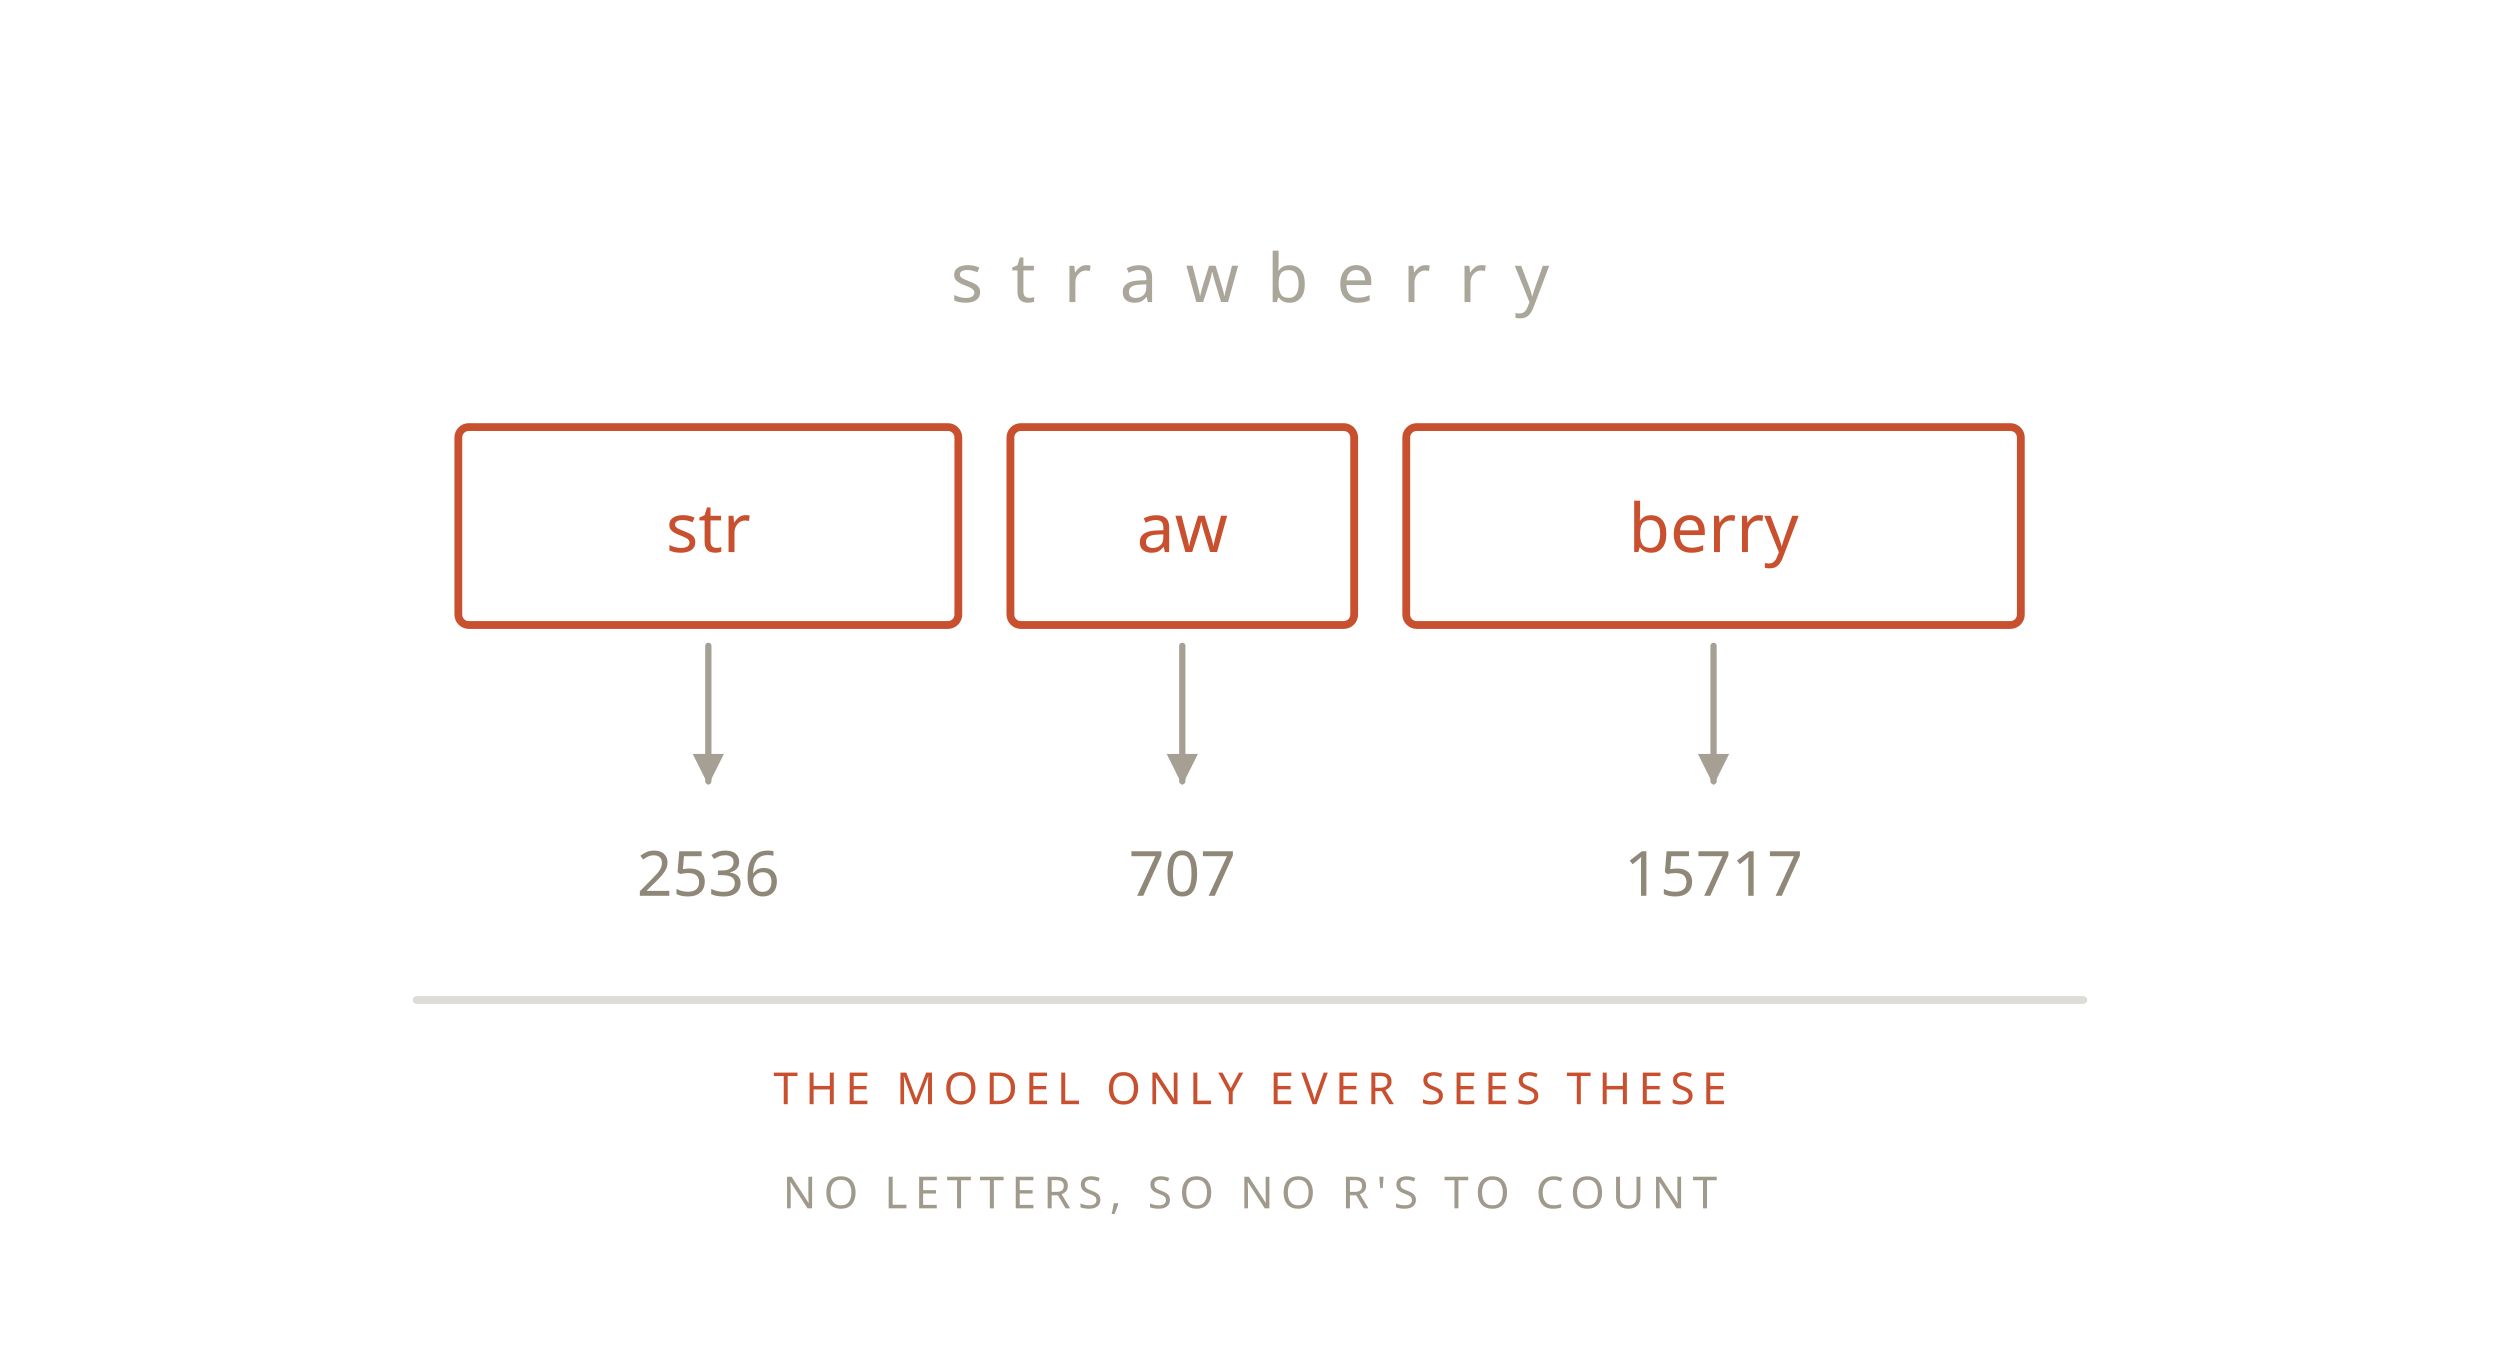
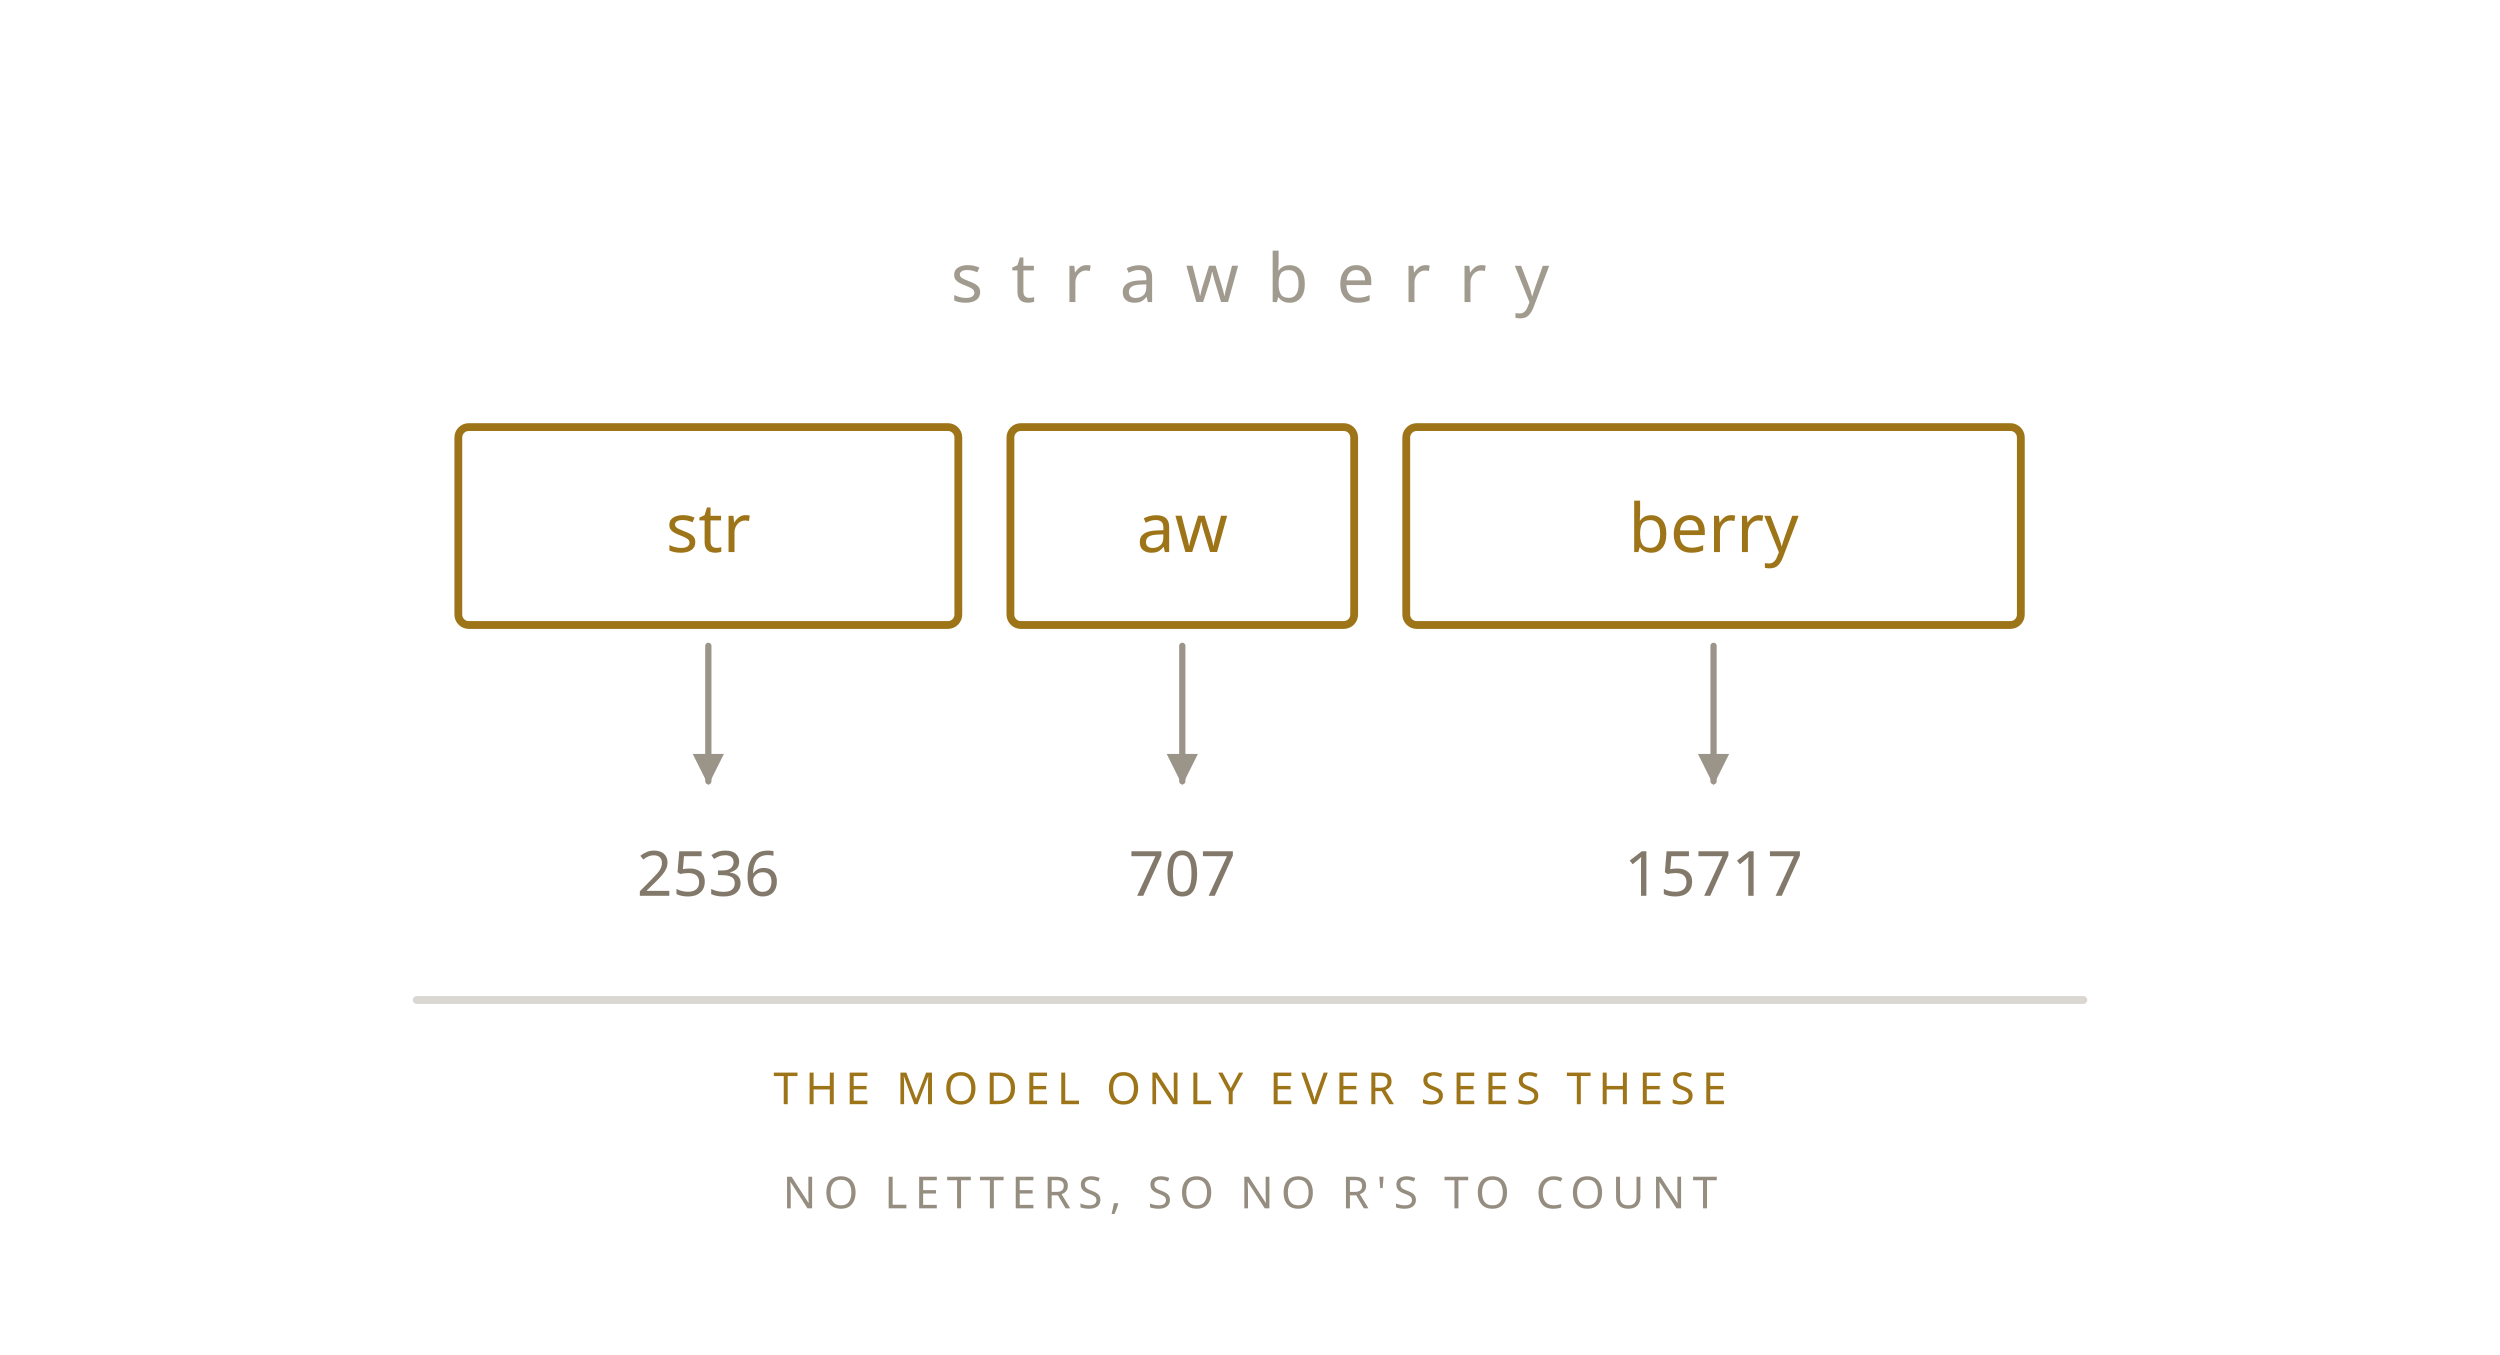
<svg xmlns="http://www.w3.org/2000/svg" viewBox="0 0 480 260" width="480" height="260" role="img">
  <defs>
    <marker id="a-ink" viewBox="0 0 8 8" refX="7" refY="4" markerWidth="5" markerHeight="5" orient="auto">
-       <path d="M0 0 L8 4 L0 8 z" fill="#8f8878" />
+       <path d="M0 0 L8 4 L0 8 z" fill="#82796a" />
    </marker>
    <marker id="a-acc" viewBox="0 0 8 8" refX="7" refY="4" markerWidth="5" markerHeight="5" orient="auto">
-       <path d="M0 0 L8 4 L0 8 z" fill="#c8502f" />
+       <path d="M0 0 L8 4 L0 8 z" fill="#9e7418" />
    </marker>
  </defs>
-   <text x="240" y="58" fill="#8f8878" font-size="13" font-family="ui-sans-serif, system-ui, sans-serif" font-weight="400" text-anchor="middle" letter-spacing="1" opacity="0.75">s t r a w b e r r y</text>
-   <rect x="88" y="82" width="96" height="38" rx="2" fill="none" stroke="#c8502f" stroke-width="1.5" />
-   <text x="136" y="106" fill="#c8502f" font-size="13" font-family="ui-sans-serif, system-ui, sans-serif" font-weight="400" text-anchor="middle">str</text>
-   <rect x="194" y="82" width="66" height="38" rx="2" fill="none" stroke="#c8502f" stroke-width="1.5" />
-   <text x="227" y="106" fill="#c8502f" font-size="13" font-family="ui-sans-serif, system-ui, sans-serif" font-weight="400" text-anchor="middle">aw</text>
-   <rect x="270" y="82" width="118" height="38" rx="2" fill="none" stroke="#c8502f" stroke-width="1.5" />
-   <text x="329" y="106" fill="#c8502f" font-size="13" font-family="ui-sans-serif, system-ui, sans-serif" font-weight="400" text-anchor="middle">berry</text>
-   <line x1="136" y1="124" x2="136" y2="150" stroke="#8f8878" stroke-width="1.2" opacity="0.8" marker-end="url(#a-ink)" stroke-linecap="round" />
-   <text x="136" y="172" fill="#8f8878" font-size="12" font-family="ui-sans-serif, system-ui, sans-serif" font-weight="400" text-anchor="middle">2536</text>
-   <line x1="227" y1="124" x2="227" y2="150" stroke="#8f8878" stroke-width="1.2" opacity="0.8" marker-end="url(#a-ink)" stroke-linecap="round" />
-   <text x="227" y="172" fill="#8f8878" font-size="12" font-family="ui-sans-serif, system-ui, sans-serif" font-weight="400" text-anchor="middle">707</text>
-   <line x1="329" y1="124" x2="329" y2="150" stroke="#8f8878" stroke-width="1.2" opacity="0.8" marker-end="url(#a-ink)" stroke-linecap="round" />
-   <text x="329" y="172" fill="#8f8878" font-size="12" font-family="ui-sans-serif, system-ui, sans-serif" font-weight="400" text-anchor="middle">15717</text>
-   <line x1="80" y1="192" x2="400" y2="192" stroke="#8f8878" stroke-width="1.5" opacity="0.3" stroke-linecap="round" />
-   <text x="240" y="212" fill="#c8502f" font-size="8.5" font-family="ui-sans-serif, system-ui, sans-serif" font-weight="500" text-anchor="middle" letter-spacing="1.4">THE MODEL ONLY EVER SEES THESE</text>
-   <text x="240" y="232" fill="#8f8878" font-size="8.5" font-family="ui-sans-serif, system-ui, sans-serif" font-weight="500" text-anchor="middle" letter-spacing="1.4" opacity="0.85">NO LETTERS, SO NO R'S TO COUNT</text>
+   <text x="240" y="58" fill="#82796a" font-size="13" font-family="ui-sans-serif, system-ui, sans-serif" font-weight="400" text-anchor="middle" letter-spacing="1" opacity="0.75">s t r a w b e r r y</text>
+   <rect x="88" y="82" width="96" height="38" rx="2" fill="none" stroke="#9e7418" stroke-width="1.5" />
+   <text x="136" y="106" fill="#9e7418" font-size="13" font-family="ui-sans-serif, system-ui, sans-serif" font-weight="400" text-anchor="middle">str</text>
+   <rect x="194" y="82" width="66" height="38" rx="2" fill="none" stroke="#9e7418" stroke-width="1.5" />
+   <text x="227" y="106" fill="#9e7418" font-size="13" font-family="ui-sans-serif, system-ui, sans-serif" font-weight="400" text-anchor="middle">aw</text>
+   <rect x="270" y="82" width="118" height="38" rx="2" fill="none" stroke="#9e7418" stroke-width="1.5" />
+   <text x="329" y="106" fill="#9e7418" font-size="13" font-family="ui-sans-serif, system-ui, sans-serif" font-weight="400" text-anchor="middle">berry</text>
+   <line x1="136" y1="124" x2="136" y2="150" stroke="#82796a" stroke-width="1.2" opacity="0.8" marker-end="url(#a-ink)" stroke-linecap="round" />
+   <text x="136" y="172" fill="#82796a" font-size="12" font-family="ui-sans-serif, system-ui, sans-serif" font-weight="400" text-anchor="middle">2536</text>
+   <line x1="227" y1="124" x2="227" y2="150" stroke="#82796a" stroke-width="1.2" opacity="0.8" marker-end="url(#a-ink)" stroke-linecap="round" />
+   <text x="227" y="172" fill="#82796a" font-size="12" font-family="ui-sans-serif, system-ui, sans-serif" font-weight="400" text-anchor="middle">707</text>
+   <line x1="329" y1="124" x2="329" y2="150" stroke="#82796a" stroke-width="1.2" opacity="0.8" marker-end="url(#a-ink)" stroke-linecap="round" />
+   <text x="329" y="172" fill="#82796a" font-size="12" font-family="ui-sans-serif, system-ui, sans-serif" font-weight="400" text-anchor="middle">15717</text>
+   <line x1="80" y1="192" x2="400" y2="192" stroke="#82796a" stroke-width="1.5" opacity="0.3" stroke-linecap="round" />
+   <text x="240" y="212" fill="#9e7418" font-size="8.5" font-family="ui-sans-serif, system-ui, sans-serif" font-weight="500" text-anchor="middle" letter-spacing="1.4">THE MODEL ONLY EVER SEES THESE</text>
+   <text x="240" y="232" fill="#82796a" font-size="8.5" font-family="ui-sans-serif, system-ui, sans-serif" font-weight="500" text-anchor="middle" letter-spacing="1.4" opacity="0.85">NO LETTERS, SO NO R'S TO COUNT</text>
</svg>
